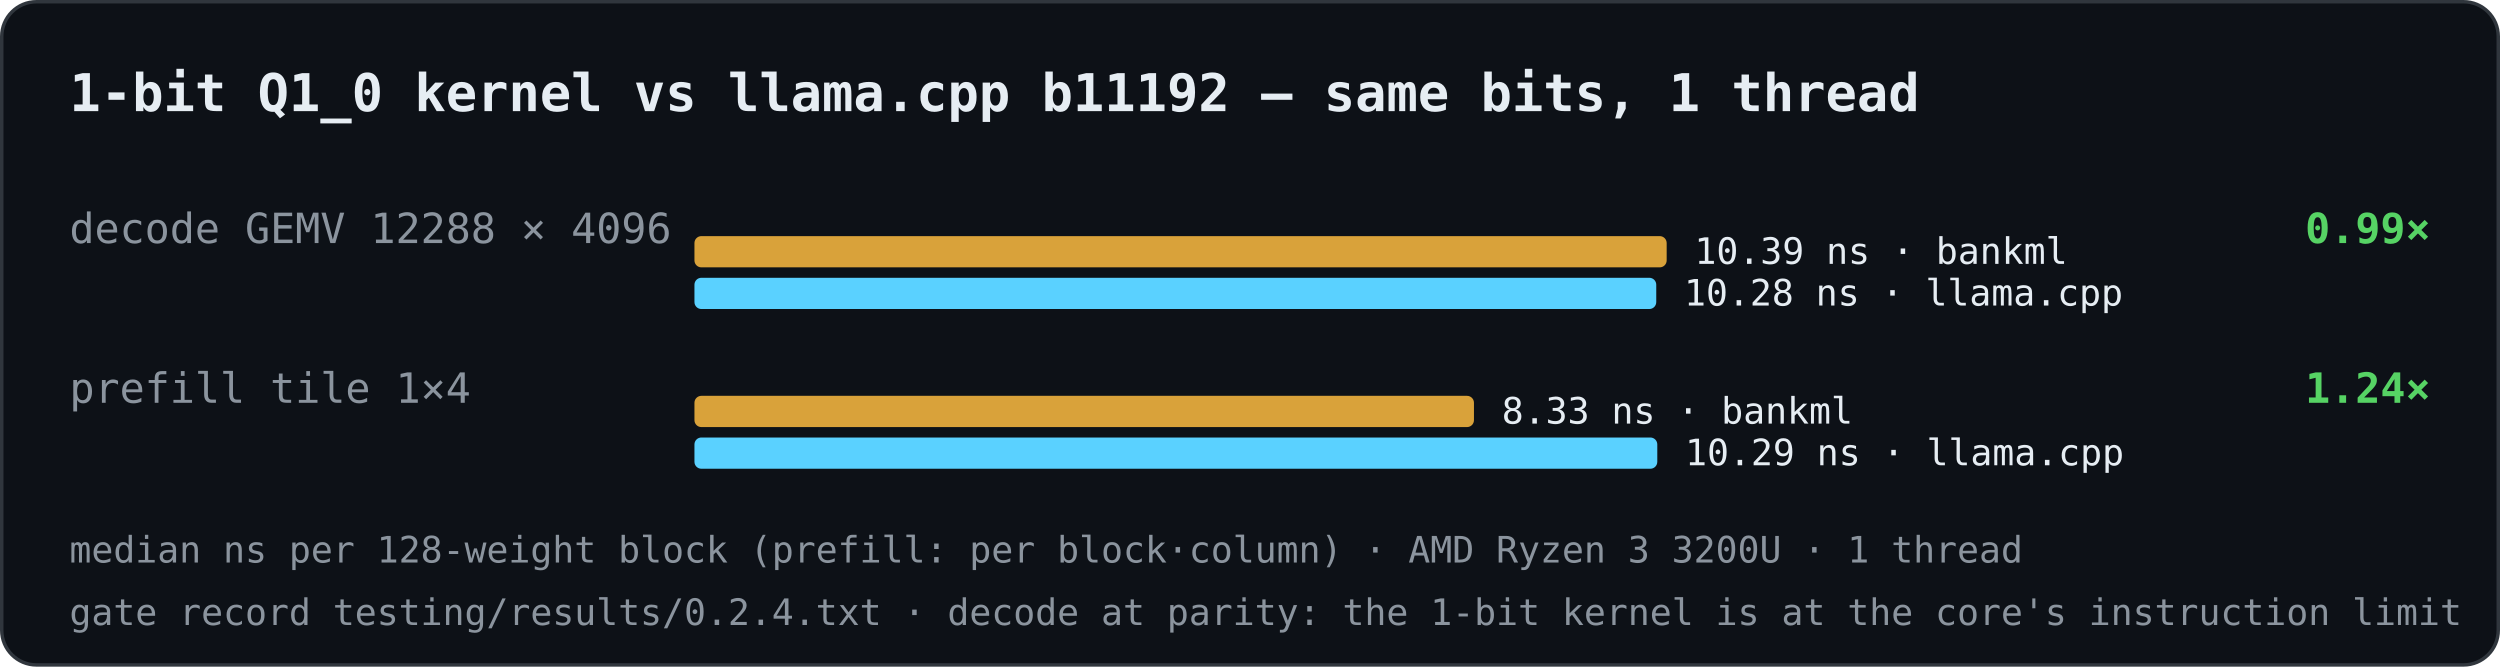
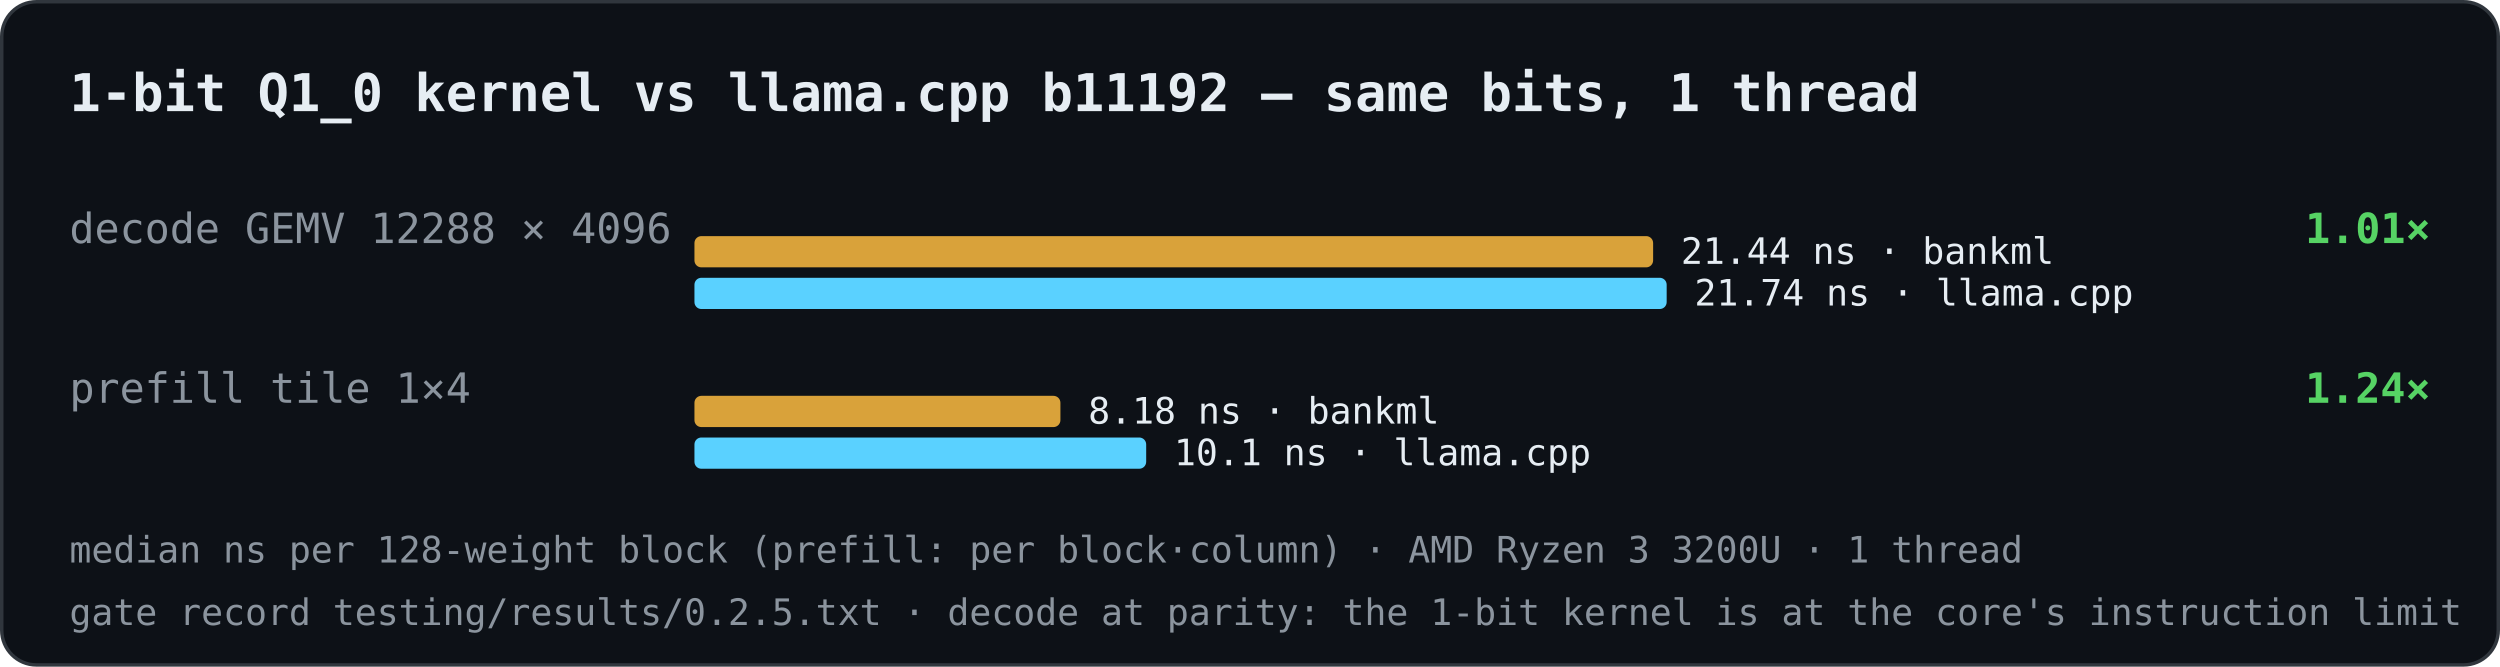
<svg xmlns="http://www.w3.org/2000/svg" width="720" height="192" viewBox="0 0 720 192" role="img" aria-label="1-bit Q1_0 kernel vs llama.cpp b11192 — same bits, 1 thread">
  <rect x="0.5" y="0.5" width="719" height="191" rx="10" fill="#0d1117" stroke="#30363d" />
  <text x="20" y="32" font-family="ui-monospace,SFMono-Regular,Menlo,Consolas,monospace" font-size="15" font-weight="700" text-anchor="start" fill="#e6edf3">1-bit Q1_0 kernel vs llama.cpp b11192 — same bits, 1 thread</text>
  <text x="20" y="70" font-family="ui-monospace,SFMono-Regular,Menlo,Consolas,monospace" font-size="12" font-weight="400" text-anchor="start" fill="#8b949e">decode GEMV 12288 × 4096</text>
-   <rect x="200" y="68" width="280.0" height="9" rx="2" fill="#D9A23A" />
-   <text x="488.0" y="76" font-family="ui-monospace,SFMono-Regular,Menlo,Consolas,monospace" font-size="10.5" font-weight="400" text-anchor="start" fill="#e6edf3">10.39 ns · bankml</text>
-   <rect x="200" y="80" width="277.0" height="9" rx="2" fill="#5AD1FF" />
-   <text x="485.0" y="88" font-family="ui-monospace,SFMono-Regular,Menlo,Consolas,monospace" font-size="10.5" font-weight="400" text-anchor="start" fill="#e6edf3">10.28 ns · llama.cpp</text>
-   <text x="700" y="70" font-family="ui-monospace,SFMono-Regular,Menlo,Consolas,monospace" font-size="12" font-weight="700" text-anchor="end" fill="#56D364">0.99×</text>
+   <rect x="200" y="68" width="276.1" height="9" rx="2" fill="#D9A23A" />
+   <text x="484.1" y="76" font-family="ui-monospace,SFMono-Regular,Menlo,Consolas,monospace" font-size="10.5" font-weight="400" text-anchor="start" fill="#e6edf3">21.44 ns · bankml</text>
+   <rect x="200" y="80" width="280.0" height="9" rx="2" fill="#5AD1FF" />
+   <text x="488.0" y="88" font-family="ui-monospace,SFMono-Regular,Menlo,Consolas,monospace" font-size="10.5" font-weight="400" text-anchor="start" fill="#e6edf3">21.74 ns · llama.cpp</text>
+   <text x="700" y="70" font-family="ui-monospace,SFMono-Regular,Menlo,Consolas,monospace" font-size="12" font-weight="700" text-anchor="end" fill="#56D364">1.01×</text>
  <text x="20" y="116" font-family="ui-monospace,SFMono-Regular,Menlo,Consolas,monospace" font-size="12" font-weight="400" text-anchor="start" fill="#8b949e">prefill tile 1×4</text>
-   <rect x="200" y="114" width="224.5" height="9" rx="2" fill="#D9A23A" />
-   <text x="432.5" y="122" font-family="ui-monospace,SFMono-Regular,Menlo,Consolas,monospace" font-size="10.5" font-weight="400" text-anchor="start" fill="#e6edf3">8.33 ns · bankml</text>
-   <rect x="200" y="126" width="277.3" height="9" rx="2" fill="#5AD1FF" />
-   <text x="485.3" y="134" font-family="ui-monospace,SFMono-Regular,Menlo,Consolas,monospace" font-size="10.5" font-weight="400" text-anchor="start" fill="#e6edf3">10.29 ns · llama.cpp</text>
+   <rect x="200" y="114" width="105.4" height="9" rx="2" fill="#D9A23A" />
+   <text x="313.4" y="122" font-family="ui-monospace,SFMono-Regular,Menlo,Consolas,monospace" font-size="10.5" font-weight="400" text-anchor="start" fill="#e6edf3">8.18 ns · bankml</text>
+   <rect x="200" y="126" width="130.1" height="9" rx="2" fill="#5AD1FF" />
+   <text x="338.1" y="134" font-family="ui-monospace,SFMono-Regular,Menlo,Consolas,monospace" font-size="10.5" font-weight="400" text-anchor="start" fill="#e6edf3">10.1 ns · llama.cpp</text>
  <text x="700" y="116" font-family="ui-monospace,SFMono-Regular,Menlo,Consolas,monospace" font-size="12" font-weight="700" text-anchor="end" fill="#56D364">1.24×</text>
  <text x="20" y="162" font-family="ui-monospace,SFMono-Regular,Menlo,Consolas,monospace" font-size="10.5" font-weight="400" text-anchor="start" fill="#8b949e">median ns per 128-weight block (prefill: per block·column) · AMD Ryzen 3 3200U · 1 thread</text>
-   <text x="20" y="180" font-family="ui-monospace,SFMono-Regular,Menlo,Consolas,monospace" font-size="10.5" font-weight="400" text-anchor="start" fill="#8b949e">gate record testing/results/0.2.4.txt · decode at parity: the 1-bit kernel is at the core's instruction limit</text>
+   <text x="20" y="180" font-family="ui-monospace,SFMono-Regular,Menlo,Consolas,monospace" font-size="10.5" font-weight="400" text-anchor="start" fill="#8b949e">gate record testing/results/0.2.5.txt · decode at parity: the 1-bit kernel is at the core's instruction limit</text>
</svg>
